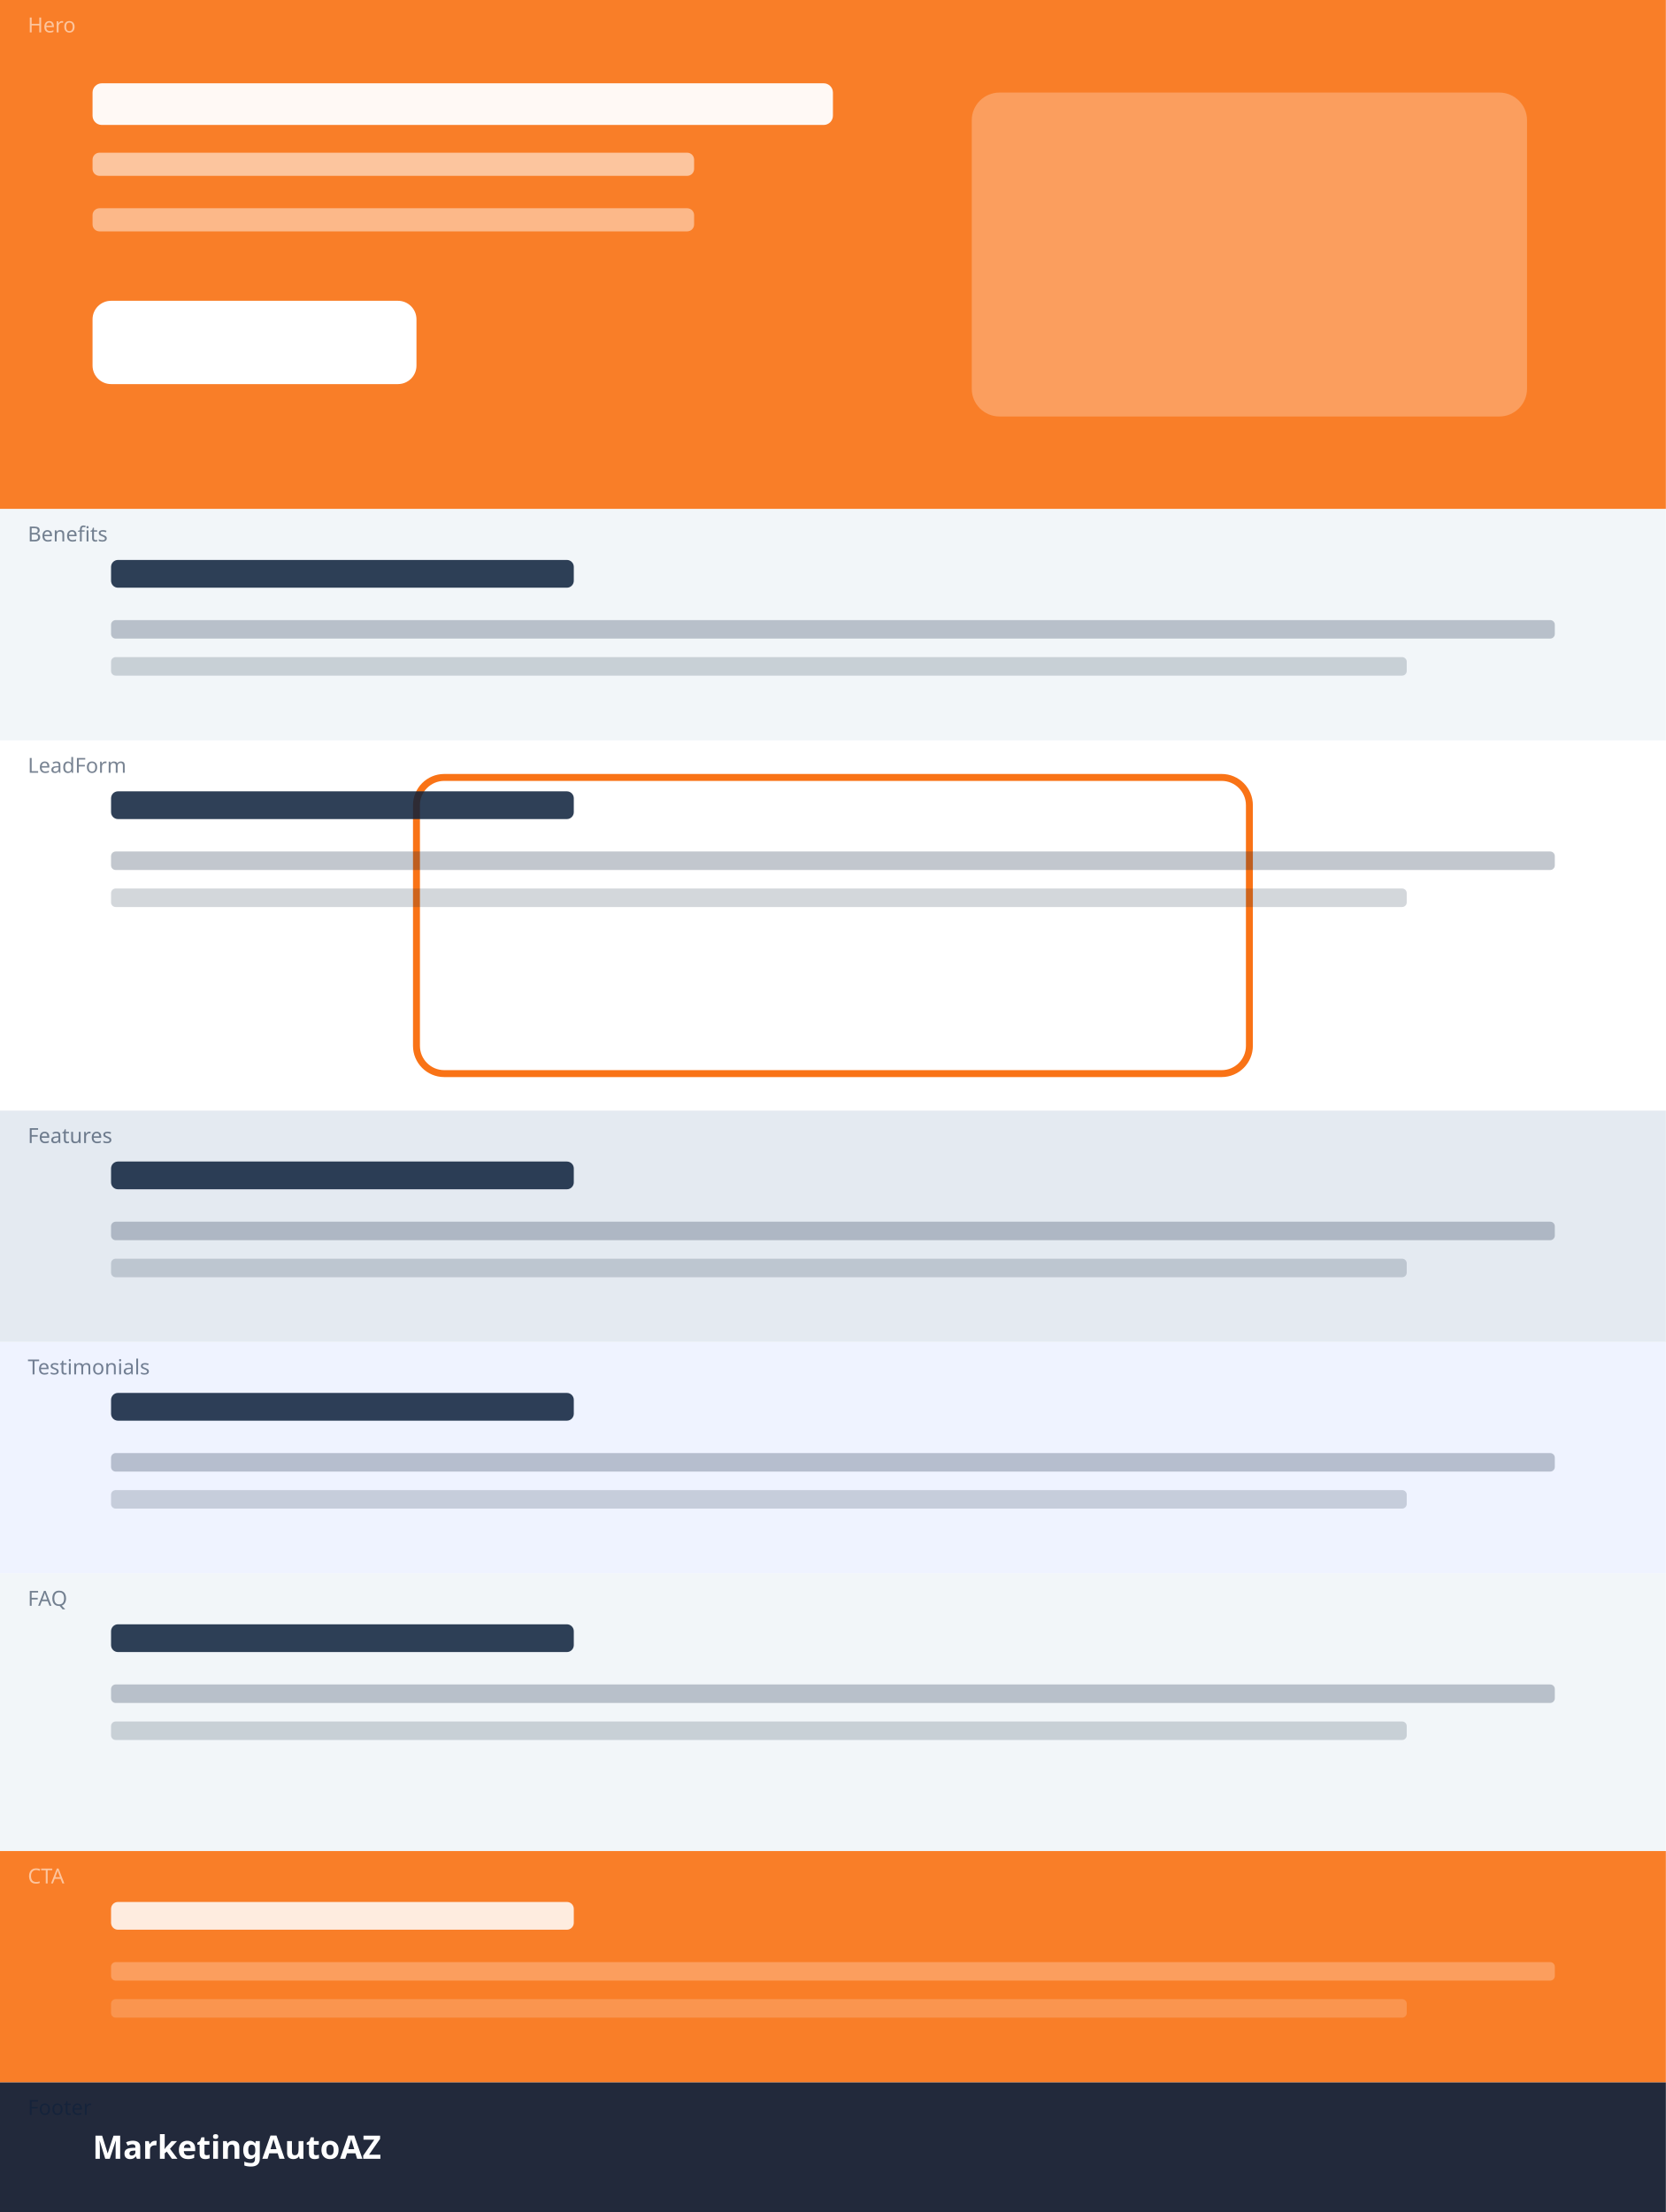
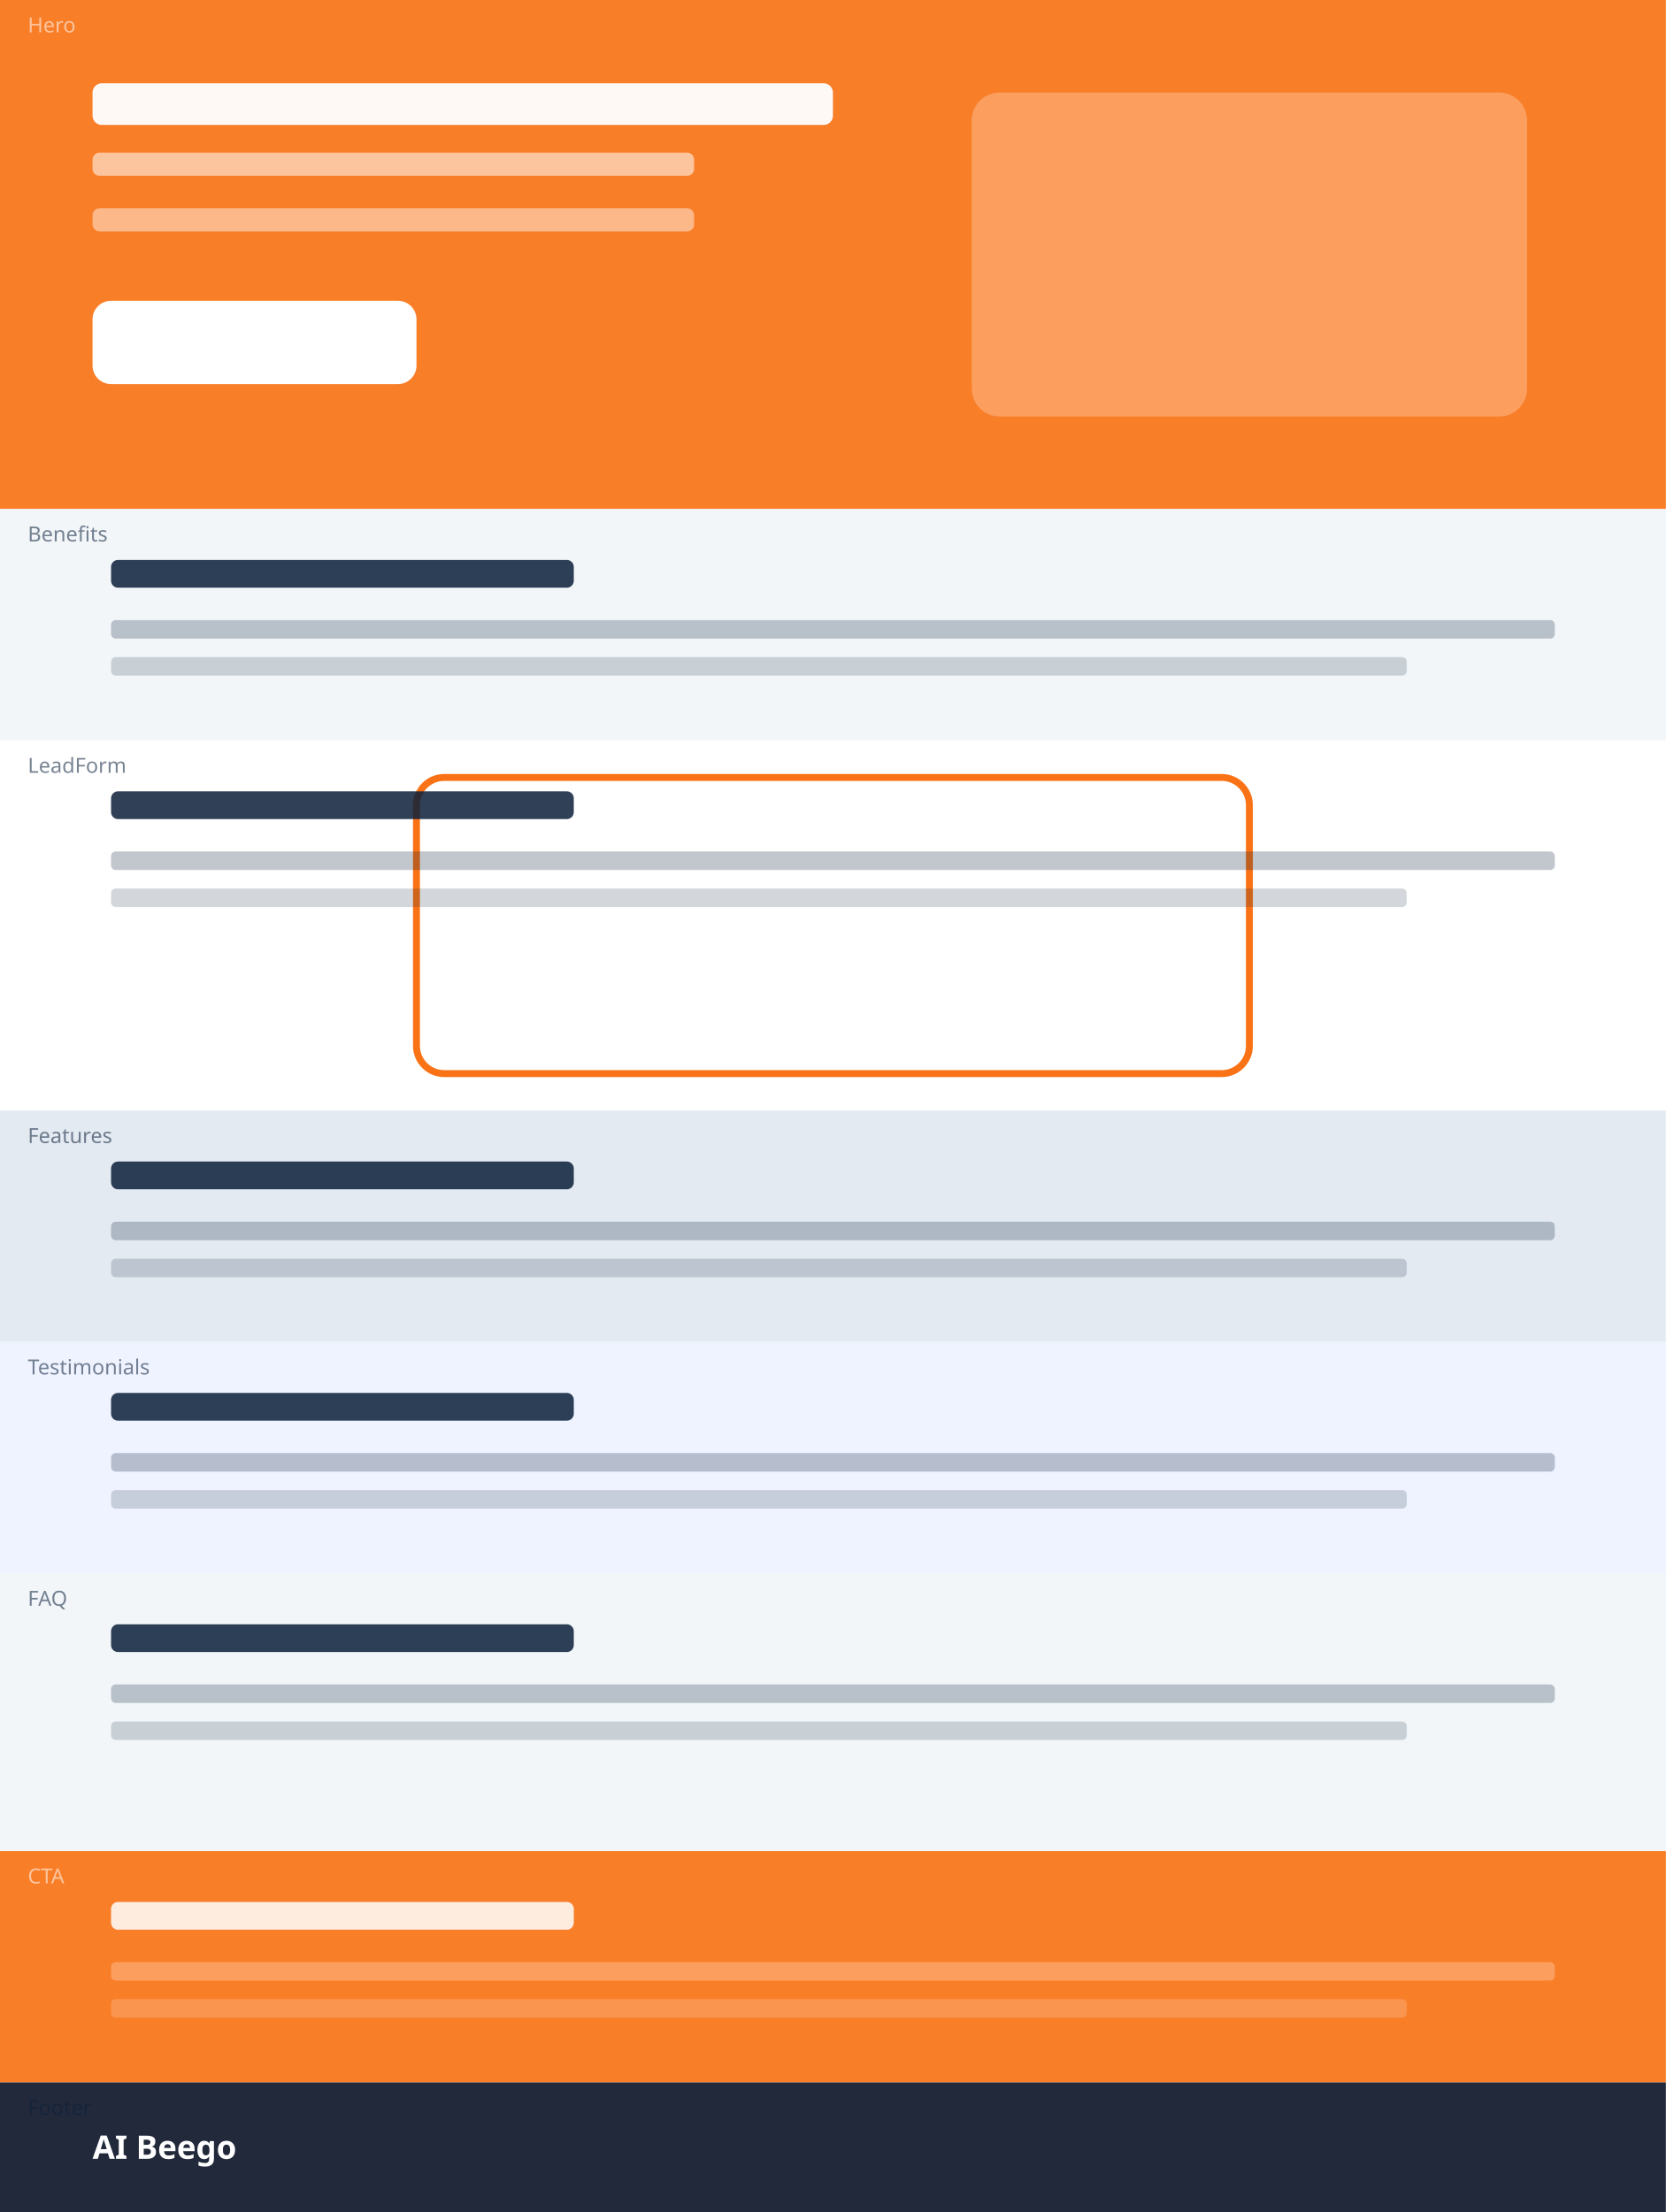
<svg xmlns="http://www.w3.org/2000/svg" width="720" height="956" viewBox="0 0 720 956" role="img" aria-label="Đăng ký Webinar · Early Form">
  <rect width="720" height="956" fill="#FFFFFF" />
  <rect x="0" y="0" width="720" height="220" fill="#F97316" opacity="0.92" />
  <rect x="40" y="36" width="320" height="18" rx="4" fill="#FFFFFF" opacity="0.95" />
  <rect x="40" y="66" width="260" height="10" rx="3" fill="#FFFFFF" opacity="0.55" />
  <rect x="40" y="90" width="260" height="10" rx="3" fill="#FFFFFF" opacity="0.45" />
  <rect x="40" y="130" width="140" height="36" rx="8" fill="#FFFFFF" />
  <rect x="420" y="40" width="240" height="140" rx="12" fill="#FFFFFF" opacity="0.25" />
  <text x="12" y="14" fill="#FFFFFF" font-family="system-ui,sans-serif" font-size="9" opacity="0.55">Hero</text>
  <rect x="0" y="220" width="720" height="100" fill="#F1F5F9" opacity="0.92" />
  <rect x="48" y="242" width="200" height="12" rx="3" fill="#0B1F3A" opacity="0.85" />
  <rect x="48" y="268" width="624" height="8" rx="2" fill="#0B1F3A" opacity="0.25" />
  <rect x="48" y="284" width="560" height="8" rx="2" fill="#0B1F3A" opacity="0.18" />
  <text x="12" y="234" fill="#0B1F3A" font-family="system-ui,sans-serif" font-size="9" opacity="0.55">Benefits</text>
  <rect x="0" y="320" width="720" height="160" fill="#FFFFFF" opacity="1" />
  <rect x="180" y="336" width="360" height="128" rx="12" fill="#FFFFFF" stroke="#F97316" stroke-width="3" />
  <rect x="48" y="342" width="200" height="12" rx="3" fill="#0B1F3A" opacity="0.85" />
  <rect x="48" y="368" width="624" height="8" rx="2" fill="#0B1F3A" opacity="0.25" />
  <rect x="48" y="384" width="560" height="8" rx="2" fill="#0B1F3A" opacity="0.18" />
  <text x="12" y="334" fill="#0B1F3A" font-family="system-ui,sans-serif" font-size="9" opacity="0.55">LeadForm</text>
  <rect x="0" y="480" width="720" height="100" fill="#E2E8F0" opacity="0.92" />
  <rect x="48" y="502" width="200" height="12" rx="3" fill="#0B1F3A" opacity="0.85" />
  <rect x="48" y="528" width="624" height="8" rx="2" fill="#0B1F3A" opacity="0.25" />
  <rect x="48" y="544" width="560" height="8" rx="2" fill="#0B1F3A" opacity="0.18" />
  <text x="12" y="494" fill="#0B1F3A" font-family="system-ui,sans-serif" font-size="9" opacity="0.55">Features</text>
  <rect x="0" y="580" width="720" height="100" fill="#EEF2FF" opacity="0.92" />
  <rect x="48" y="602" width="200" height="12" rx="3" fill="#0B1F3A" opacity="0.85" />
  <rect x="48" y="628" width="624" height="8" rx="2" fill="#0B1F3A" opacity="0.25" />
  <rect x="48" y="644" width="560" height="8" rx="2" fill="#0B1F3A" opacity="0.18" />
  <text x="12" y="594" fill="#0B1F3A" font-family="system-ui,sans-serif" font-size="9" opacity="0.55">Testimonials</text>
  <rect x="0" y="680" width="720" height="120" fill="#F1F5F9" opacity="0.92" />
  <rect x="48" y="702" width="200" height="12" rx="3" fill="#0B1F3A" opacity="0.85" />
  <rect x="48" y="728" width="624" height="8" rx="2" fill="#0B1F3A" opacity="0.25" />
  <rect x="48" y="744" width="560" height="8" rx="2" fill="#0B1F3A" opacity="0.18" />
  <text x="12" y="694" fill="#0B1F3A" font-family="system-ui,sans-serif" font-size="9" opacity="0.55">FAQ</text>
  <rect x="0" y="800" width="720" height="100" fill="#F97316" opacity="0.92" />
  <rect x="48" y="822" width="200" height="12" rx="3" fill="#FFFFFF" opacity="0.85" />
  <rect x="48" y="848" width="624" height="8" rx="2" fill="#FFFFFF" opacity="0.25" />
  <rect x="48" y="864" width="560" height="8" rx="2" fill="#FFFFFF" opacity="0.18" />
  <text x="12" y="814" fill="#FFFFFF" font-family="system-ui,sans-serif" font-size="9" opacity="0.55">CTA</text>
  <rect x="0" y="900" width="720" height="56" fill="#0F172A" opacity="0.92" />
-   <text x="40" y="933" fill="#FFFFFF" font-family="system-ui,sans-serif" font-size="14" font-weight="700">MarketingAutoAZ</text>
+   <text x="40" y="933" fill="#FFFFFF" font-family="system-ui,sans-serif" font-size="14" font-weight="700">AI Beego</text>
  <text x="12" y="914" fill="#0B1F3A" font-family="system-ui,sans-serif" font-size="9" opacity="0.55">Footer</text>
</svg>
